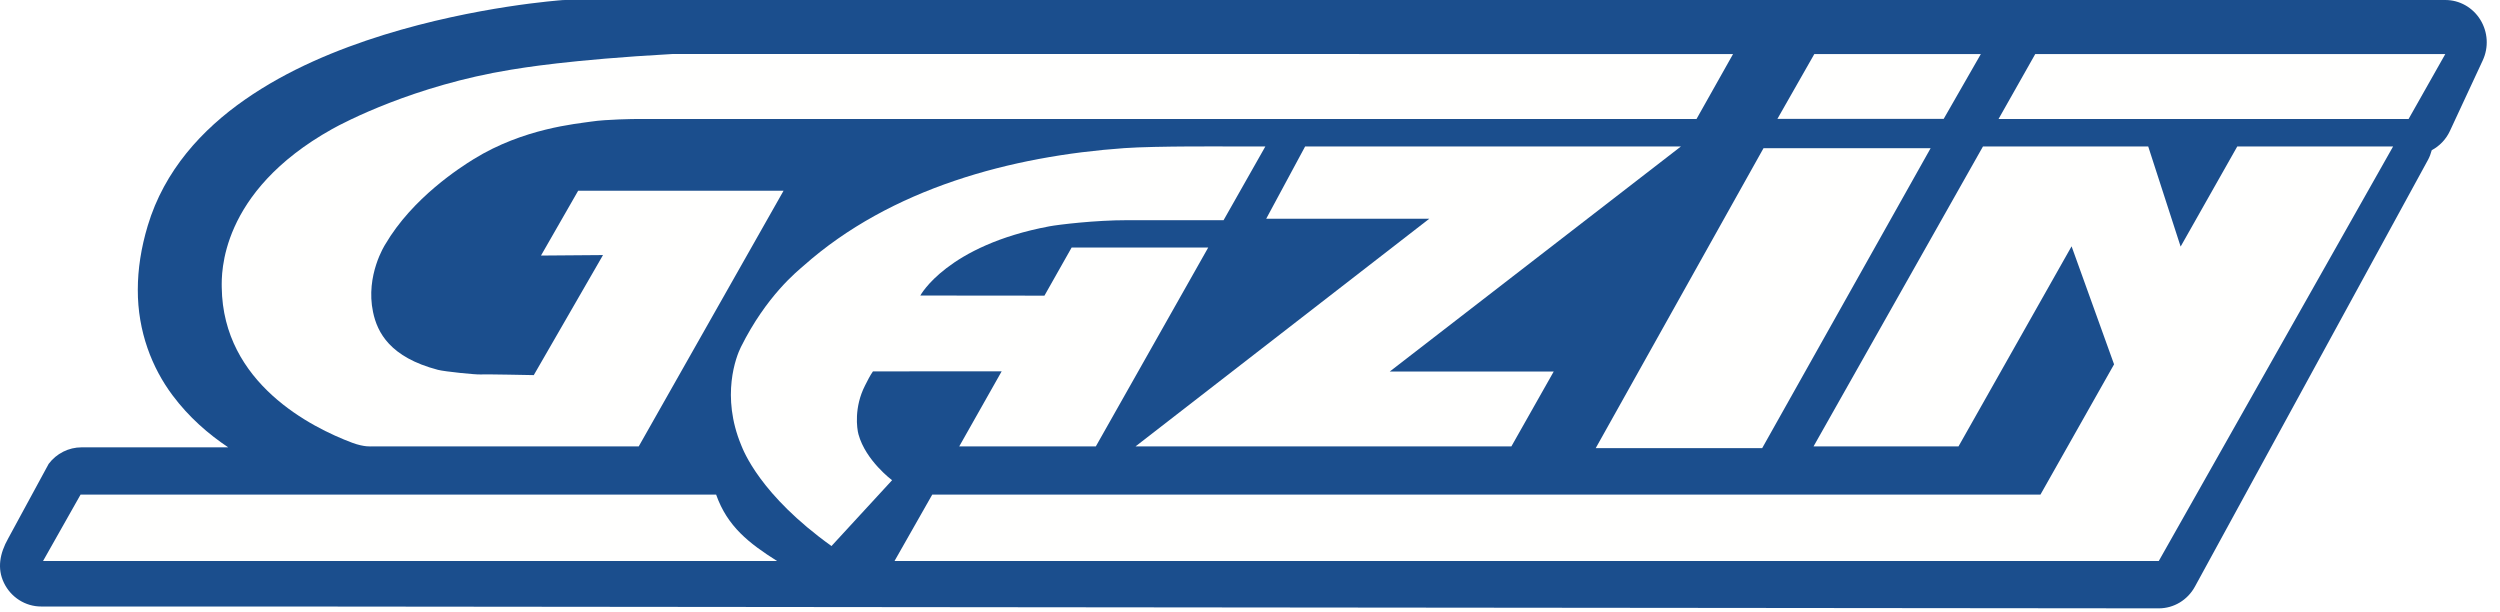
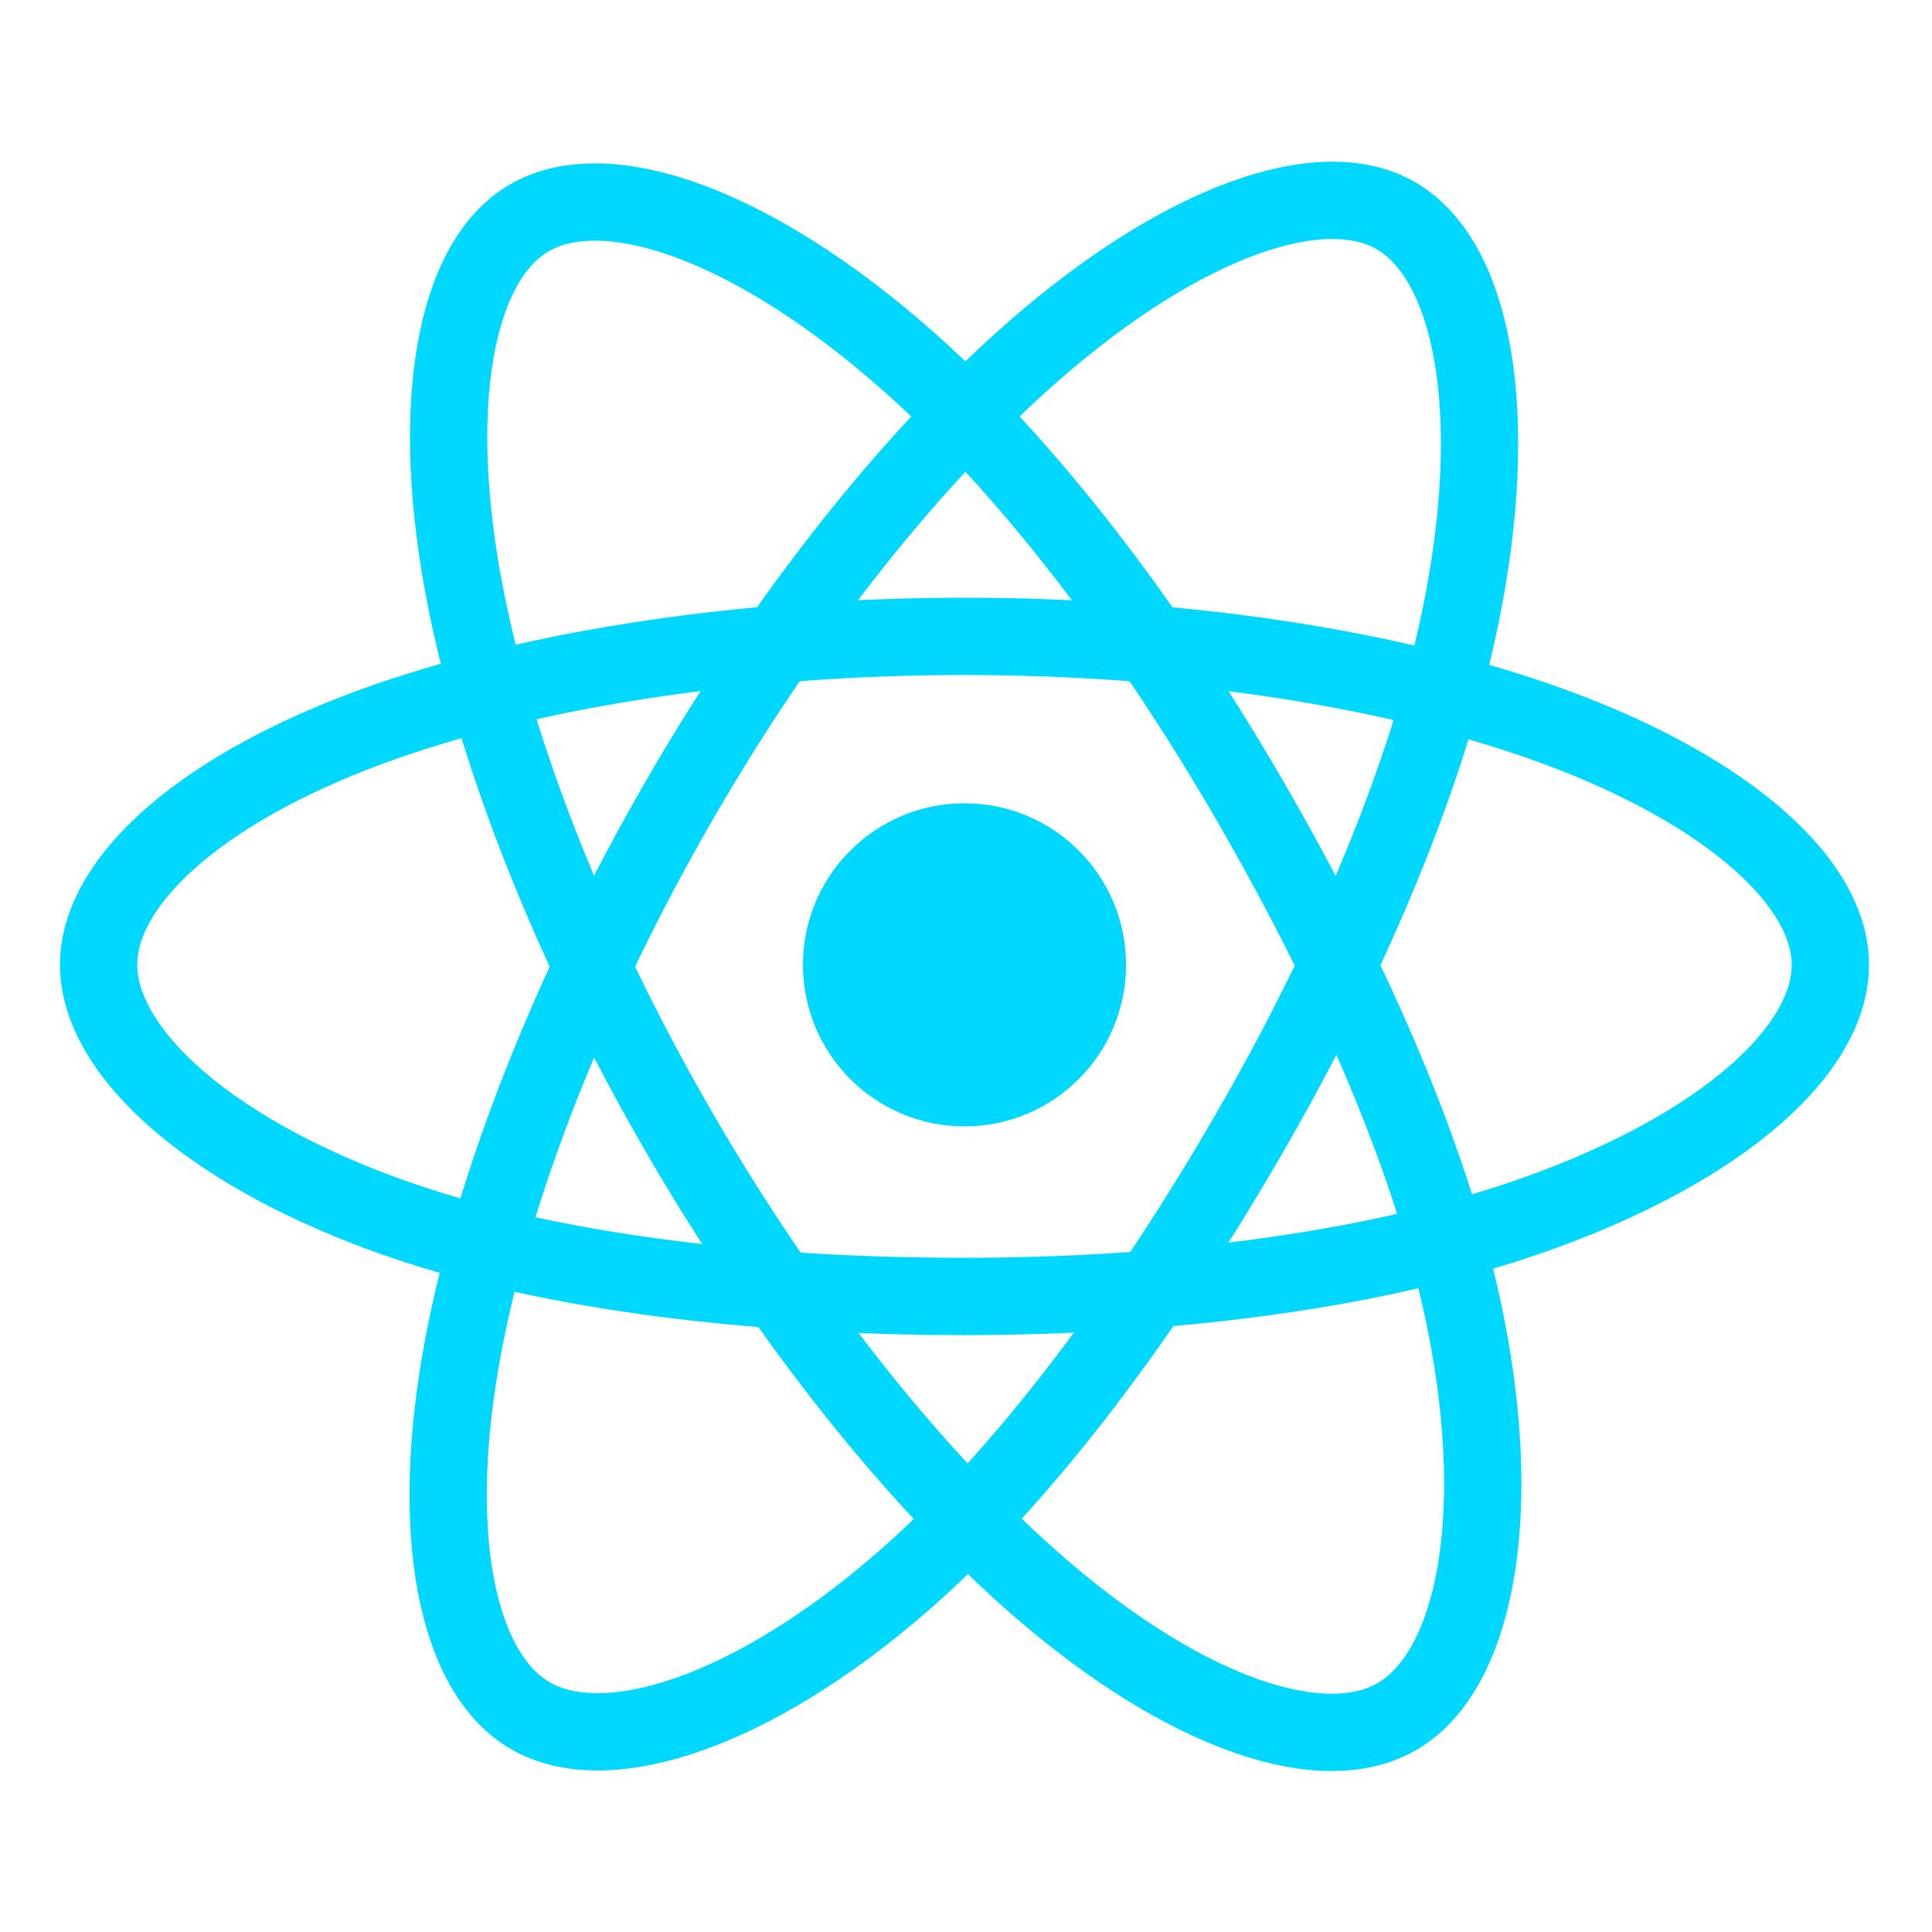
- <svg xmlns="http://www.w3.org/2000/svg" width="188" height="46" viewBox="0 0 188 46" fill="none">
-   <path fill-rule="evenodd" clip-rule="evenodd" d="M186.52 1.483C185.946 0.557 184.958 0 183.886 0H42.517L42.304 0.007C42.167 0.023 35.868 0.452 28.858 2.623C25.351 3.717 21.651 5.237 18.417 7.493C15.197 9.735 12.358 12.815 11.111 16.969C10.608 18.641 10.363 20.25 10.363 21.782C10.351 24.932 11.437 27.674 12.976 29.728C14.21 31.383 15.679 32.646 17.161 33.64H6.134C5.166 33.64 4.249 34.1 3.66 34.883L0.617 40.489C-0.02 41.619 -0.226 42.752 0.298 43.833C0.82 44.918 1.909 45.609 3.091 45.609H20.58L162.338 45.748C163.47 45.748 164.506 45.124 165.058 44.113L182.583 12.026C182.709 11.794 182.8 11.547 182.866 11.296C183.451 10.982 183.938 10.486 184.233 9.851L186.7 4.547C187.161 3.559 187.092 2.408 186.52 1.483" fill="#1B4E8D" />
-   <path fill-rule="evenodd" clip-rule="evenodd" d="M186.572 1.569C186.555 1.54 186.538 1.511 186.52 1.483C186.538 1.511 186.555 1.54 186.572 1.569" fill="#FFFFFE" />
-   <path fill-rule="evenodd" clip-rule="evenodd" d="M53.852 37.192C54.701 39.598 56.328 40.853 58.434 42.187H3.237L6.06 37.192H53.852" fill="#FFFFFE" />
-   <path fill-rule="evenodd" clip-rule="evenodd" d="M48.033 33.568H27.936C27.936 33.568 27.384 33.632 26.486 33.295C23.446 32.154 16.764 28.829 16.675 21.61C16.663 20.623 16.474 14.461 24.976 9.705C25.878 9.199 31.158 6.424 38.417 5.243C39.159 5.122 42.84 4.489 50.567 4.062L130.326 4.064L127.577 8.95H47.762C47.762 8.95 45.605 8.969 44.468 9.142C43.329 9.315 39.373 9.65 35.634 11.958C34.652 12.564 31.019 14.871 28.965 18.389C28.965 18.389 27.468 20.698 28.053 23.469C28.376 25.009 29.327 26.864 32.93 27.811C33.443 27.947 35.846 28.185 36.126 28.158C36.405 28.132 40.14 28.209 40.14 28.209L45.346 19.181L40.682 19.218L43.479 14.341H58.925L48.033 33.568" fill="#FFFFFE" />
-   <path fill-rule="evenodd" clip-rule="evenodd" d="M95.154 11.015H92.573C92.573 11.015 86.927 10.97 84.549 11.139C76.065 11.739 67.004 14.149 60.421 19.992C59.956 20.404 57.647 22.225 55.715 26.099C55.358 26.814 54.204 29.776 55.74 33.481C55.905 33.881 57.152 37.214 62.528 41.062L67.085 36.112C67.085 36.112 65.102 34.642 64.557 32.662C64.438 32.228 64.212 30.625 65.054 28.985C65.238 28.626 65.415 28.255 65.647 27.927L75.324 27.926L72.135 33.568H82.407L90.858 18.615H80.587L78.542 22.233L69.208 22.224C69.208 22.224 71.217 18.462 78.916 17.019C79.595 16.892 82.363 16.556 84.773 16.558L92.013 16.559L95.154 11.015" fill="#FFFFFE" />
-   <path fill-rule="evenodd" clip-rule="evenodd" d="M98.145 11.015L95.218 16.451H107.48L85.394 33.568H113.657L116.839 27.94H104.508L126.405 11.015H98.145" fill="#FFFFFE" />
-   <path fill-rule="evenodd" clip-rule="evenodd" d="M132.617 11.143L119.998 33.7H132.516L145.184 11.143H132.617" fill="#FFFFFE" />
-   <path fill-rule="evenodd" clip-rule="evenodd" d="M146.167 8.937H133.662L136.436 4.066H148.959L146.167 8.937" fill="#FFFFFE" />
-   <path fill-rule="evenodd" clip-rule="evenodd" d="M183.887 4.064L181.125 8.95H150.289L153.051 4.064H183.887" fill="#FFFFFE" />
-   <path fill-rule="evenodd" clip-rule="evenodd" d="M149.119 11.015L136.379 33.568H147.28L155.783 18.523L158.978 27.398L153.443 37.192H70.106L67.268 42.187H162.34L179.961 11.015H168.242L163.983 18.543L161.546 11.015H149.119Z" fill="#FFFFFE" />
+ <svg xmlns="http://www.w3.org/2000/svg" id="Layer_2" viewBox="0 0 3618.6 3618.6" idth="188" height="46">
+   <style>.st0{fill:#222}.st1{fill:#00d8ff}.st2{fill:none;stroke:#00d8ff;stroke-width:144.746;stroke-miterlimit:10}</style>
+   <circle class="st1" cx="1806.5" cy="1807.1" r="302.6" />
+   <path class="st2" d="M1806.5 1191.9c406.2 0 783.6 58.3 1068.1 156.2 342.8 118 553.6 296.9 553.6 458.9 0 168.8-223.4 358.9-591.5 480.8-278.3 92.2-644.6 140.4-1030.2 140.4-395.4 0-769.7-45.2-1051.2-141.4-356.1-121.7-570.6-314.2-570.6-479.8 0-160.7 201.3-338.2 539.3-456 285.6-99.5 672.3-159.1 1082.5-159.1z" />
+   <path class="st2" d="M1271 1501.3c202.9-351.9 442-649.7 669-847.2 273.5-238 533.8-331.2 674.1-250.3 146.2 84.3 199.3 372.8 121 752.7-59.2 287.2-200.4 628.5-393.1 962.6-197.5 342.5-423.7 644.2-647.6 840-283.3 247.7-557.3 337.3-700.7 254.6-139.2-80.3-192.4-343.3-125.7-695 56.4-297.4 198-662.1 403-1017.4z" />
+   <path class="st2" d="M1271.5 2119.8c-203.5-351.6-342.1-707.4-399.9-1002.7-69.6-355.8-20.4-627.9 119.8-709 146.1-84.6 422.5 13.5 712.5 271 219.3 194.7 444.4 487.5 637.6 821.3 198.1 342.2 346.6 688.8 404.3 980.5 73.1 369.2 13.9 651.3-129.4 734.2-139.1 80.5-393.5-4.7-664.9-238.2-229.2-197.3-474.5-502.1-680-857.1z" />
</svg>
